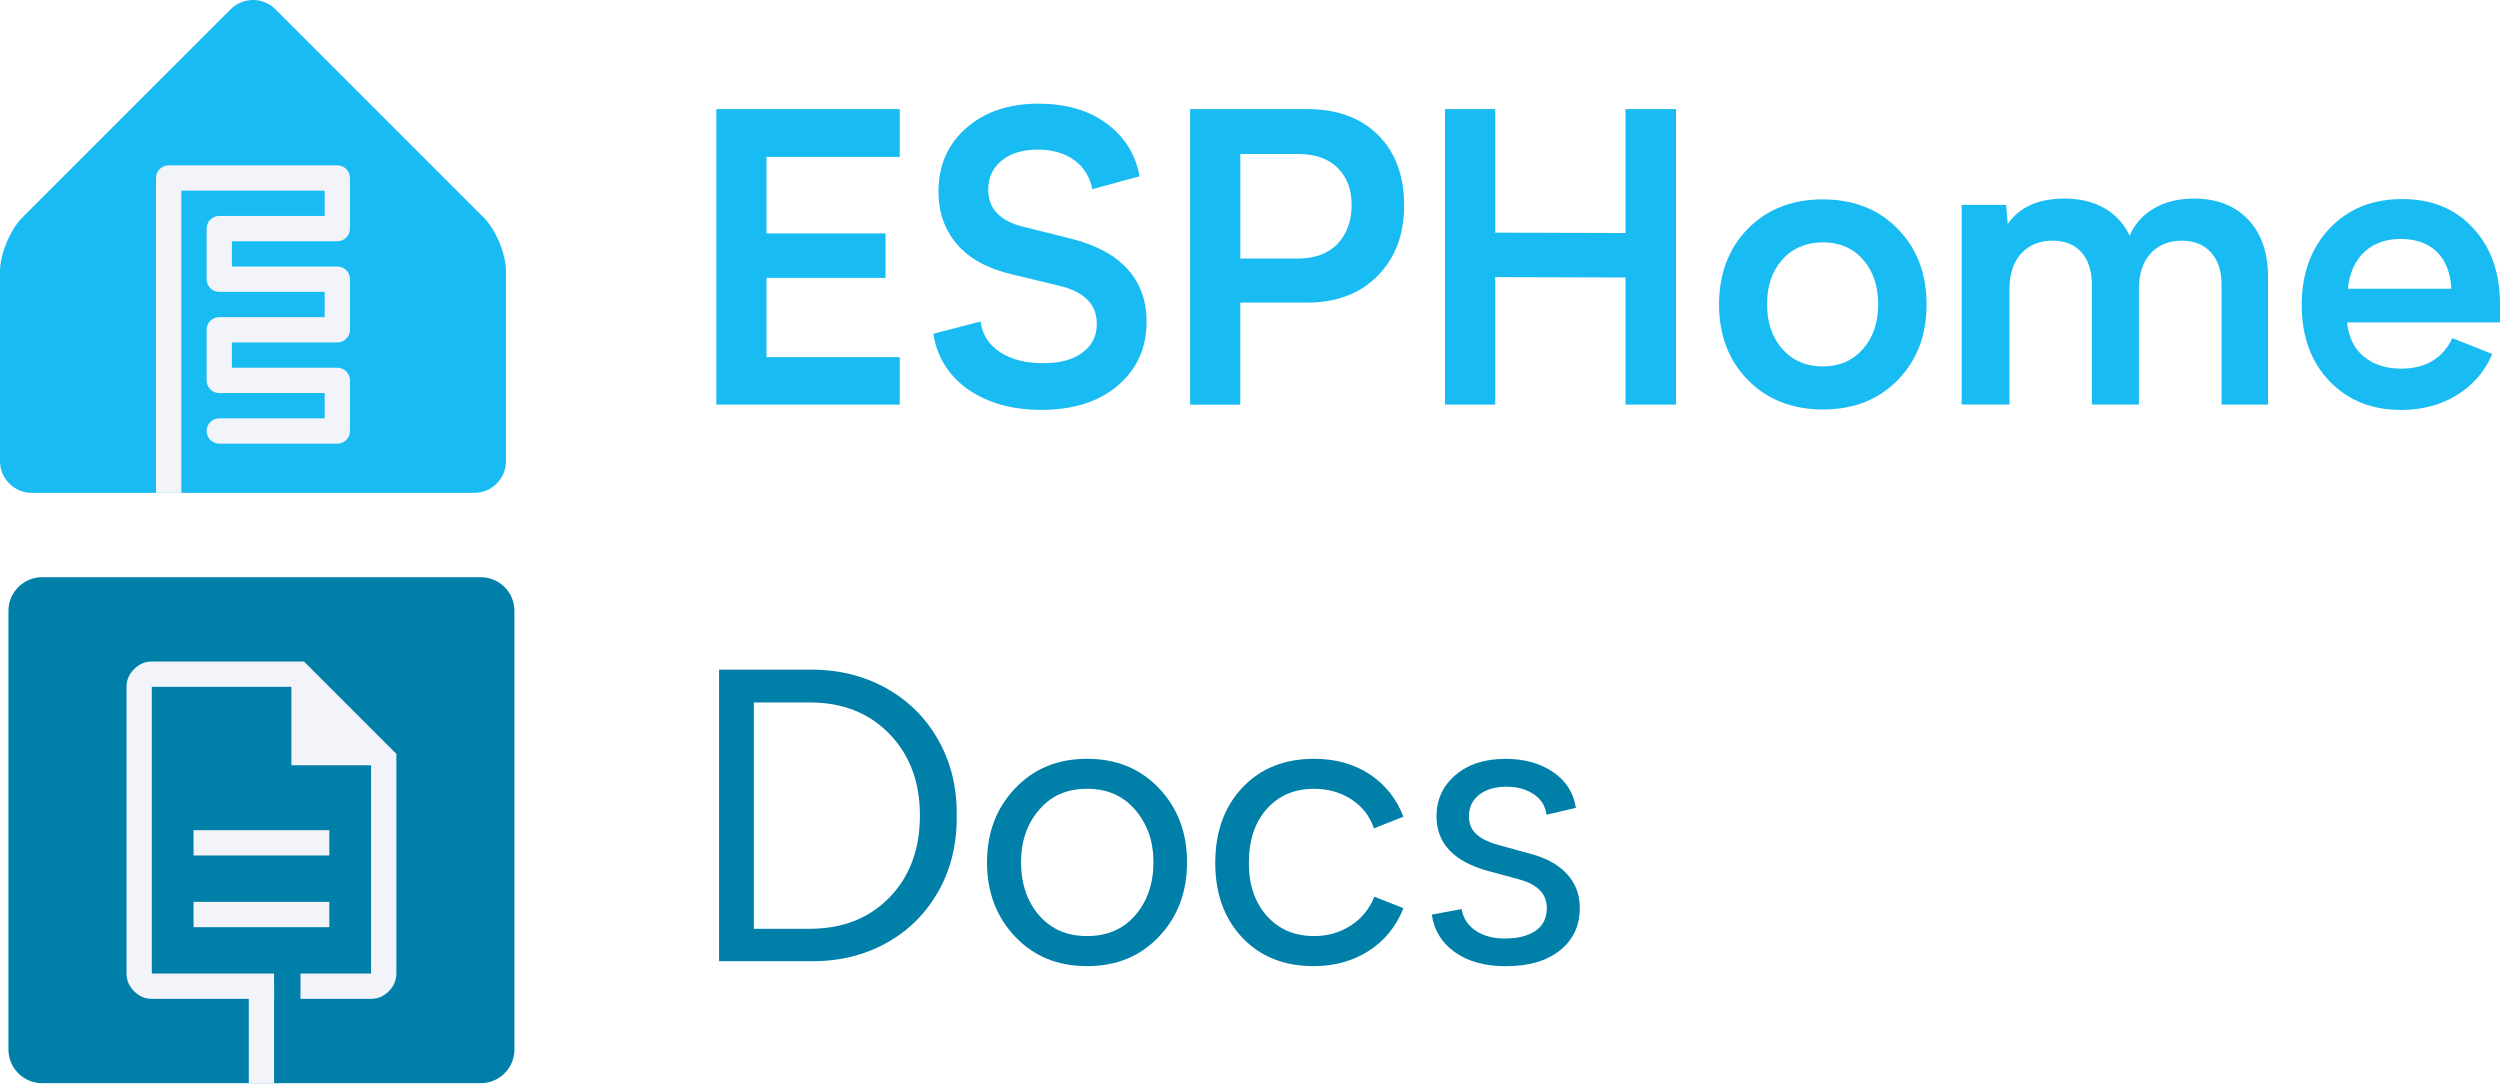
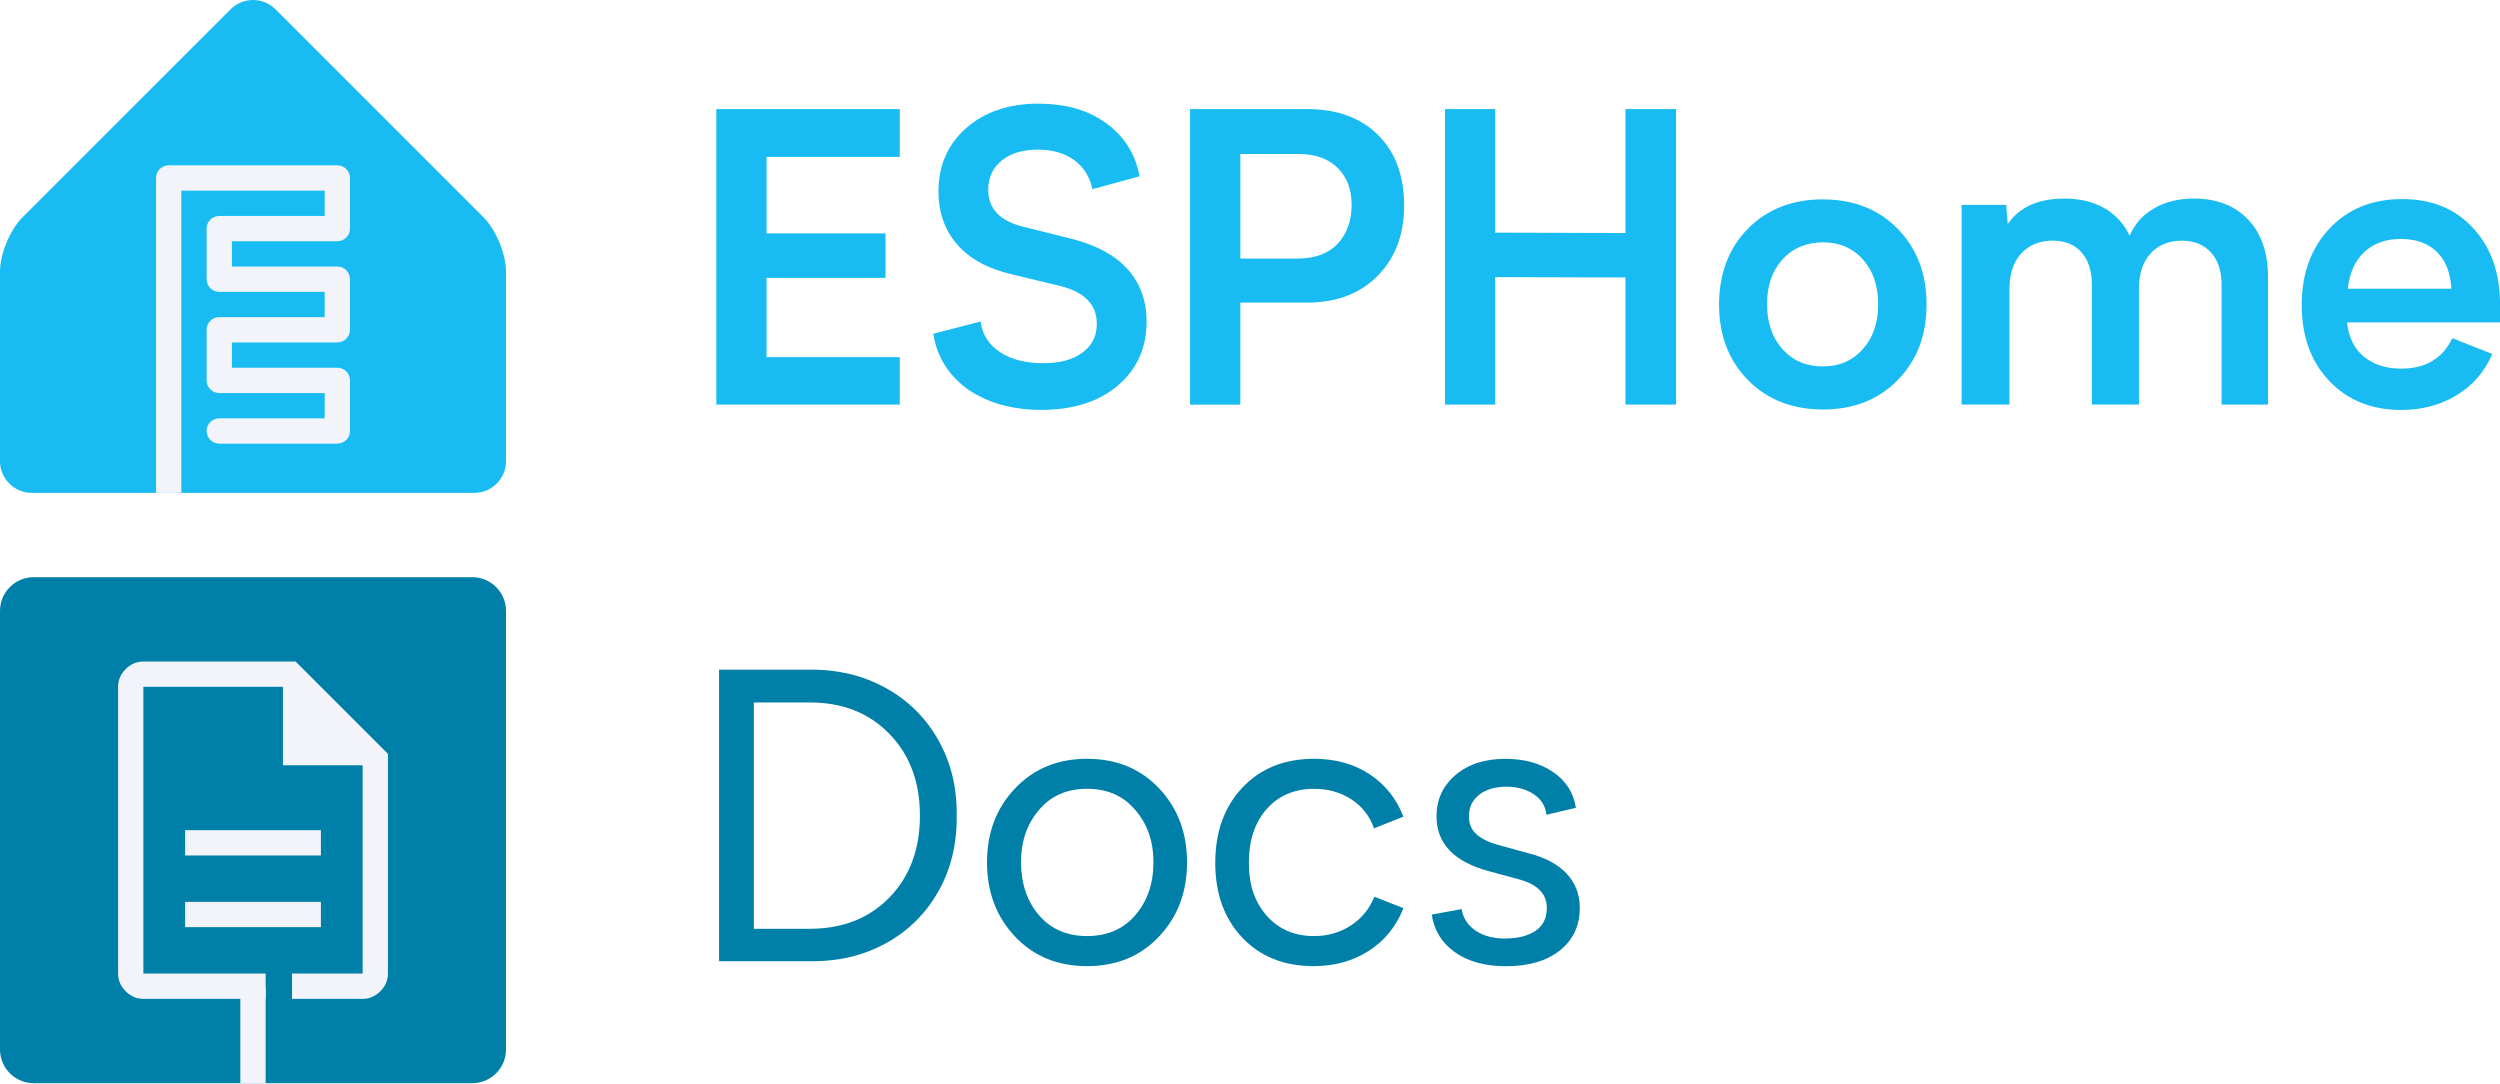
<svg xmlns="http://www.w3.org/2000/svg" id="Layer_2" data-name="Layer 2" viewBox="0 0 592.88 256.88">
  <defs>
    <style>
      .cls-1 {
        fill: #f2f4f9;
      }

      .cls-1, .cls-2, .cls-3 {
        stroke-width: 0px;
      }

      .cls-2 {
        fill: #18bcf2;
      }

      .cls-3 {
        fill: #007fa8;
      }
    </style>
  </defs>
  <g id="Layer_1-2" data-name="Layer 1">
    <g>
      <g>
        <path class="cls-2" d="M213.38,84.7v11.25h-43.5V25.87h43.5v11.34h-31.59v18.14h28.22v10.55h-28.22v18.8h31.59Z" />
        <path class="cls-2" d="M246.45,24.6c6.41,0,11.73,1.56,15.98,4.69,4.25,3.12,6.86,7.3,7.83,12.52l-11.2,3.05c-.63-3-2.09-5.31-4.38-6.94-2.3-1.62-5.13-2.44-8.51-2.44-3.63,0-6.5.87-8.62,2.6-2.13,1.73-3.19,4.04-3.19,6.91,0,4.53,2.81,7.47,8.44,8.81l11.44,2.86c5.91,1.53,10.33,3.96,13.27,7.29,2.94,3.33,4.41,7.43,4.41,12.3,0,6.25-2.27,11.3-6.8,15.16-4.53,3.86-10.59,5.79-18.19,5.79-6.84,0-12.63-1.61-17.34-4.83-4.66-3.34-7.41-7.75-8.25-13.22l11.2-2.91c.41,3.09,1.95,5.52,4.62,7.27,2.67,1.75,6.07,2.62,10.2,2.62s7.08-.84,9.35-2.51c2.27-1.67,3.4-3.94,3.4-6.82,0-4.5-2.81-7.47-8.44-8.91l-11.44-2.77c-5.88-1.34-10.29-3.73-13.24-7.15s-4.43-7.6-4.43-12.54c0-6.19,2.2-11.21,6.59-15.07,4.39-3.86,10.16-5.79,17.32-5.79Z" />
        <path class="cls-2" d="M333,48.7c0,6.88-2.09,12.44-6.26,16.69-4.17,4.25-9.79,6.38-16.85,6.38h-15.75v24.19h-11.91V25.87h27.75c7.12,0,12.74,2.06,16.85,6.16,4.11,4.11,6.16,9.66,6.16,16.66ZM320.53,48.42c0-3.53-1.1-6.4-3.3-8.6s-5.32-3.3-9.35-3.3h-13.73v24.8h13.55c4.12,0,7.3-1.17,9.52-3.52s3.33-5.47,3.33-9.38Z" />
        <path class="cls-2" d="M342.68,25.87h11.91v29.3l30.89.09v-29.39h12v70.08h-12v-30.14l-30.89-.09v30.23h-11.91V25.87Z" />
        <path class="cls-2" d="M432.33,47.29c7.25,0,13.16,2.33,17.72,6.98,4.56,4.66,6.84,10.64,6.84,17.95s-2.28,13.25-6.84,17.91c-4.56,4.66-10.47,6.98-17.72,6.98s-13.25-2.33-17.81-6.98c-4.56-4.66-6.84-10.62-6.84-17.91s2.28-13.34,6.84-17.98,10.5-6.96,17.81-6.96ZM432.33,86.9c3.88,0,7.02-1.37,9.45-4.1,2.42-2.73,3.63-6.29,3.63-10.66s-1.21-7.91-3.63-10.62c-2.42-2.7-5.57-4.05-9.45-4.05s-7.17,1.35-9.61,4.05c-2.44,2.7-3.66,6.24-3.66,10.62s1.22,7.93,3.66,10.66c2.44,2.74,5.64,4.1,9.61,4.1Z" />
        <path class="cls-2" d="M537.87,65.81v30.14h-11.02v-28.41c0-3.28-.84-5.84-2.53-7.69-1.69-1.84-3.98-2.77-6.89-2.77-3.09,0-5.56,1.01-7.41,3.02-1.84,2.02-2.77,4.84-2.77,8.46v27.38h-11.16v-28.41c0-3.28-.82-5.84-2.46-7.69-1.64-1.84-3.91-2.77-6.82-2.77-3.09,0-5.58,1.01-7.45,3.02s-2.81,4.84-2.81,8.46v27.38h-11.34v-47.34h10.55l.38,4.55c2.75-4.03,7.23-6.05,13.45-6.05,3.62,0,6.77.75,9.42,2.25,2.66,1.5,4.67,3.69,6.05,6.56,1.16-2.75,3.07-4.91,5.74-6.47,2.67-1.56,5.85-2.34,9.54-2.34,5.37,0,9.64,1.66,12.8,4.97,3.16,3.31,4.73,7.89,4.73,13.73Z" />
        <path class="cls-2" d="M592.88,76.45h-36.28c.38,3.56,1.72,6.28,4.03,8.16s5.25,2.81,8.81,2.81c5.78,0,9.83-2.41,12.14-7.22l9.47,3.75c-1.78,4.16-4.59,7.41-8.41,9.75s-8.23,3.52-13.2,3.52c-7,0-12.68-2.29-17.04-6.87-4.36-4.58-6.54-10.59-6.54-18.02s2.2-13.48,6.59-18.14c4.39-4.66,10.13-6.98,17.23-6.98s12.58,2.3,16.83,6.89,6.38,10.64,6.38,18.14v4.22ZM556.79,68.48h24.56c-.22-3.84-1.38-6.77-3.49-8.79s-4.95-3.02-8.51-3.02-6.41,1.02-8.62,3.07c-2.22,2.05-3.53,4.96-3.94,8.74Z" />
        <path class="cls-3" d="M226.88,193.4c.09,6.69-1.35,12.68-4.34,17.98s-7.14,9.41-12.47,12.33c-5.33,2.92-11.34,4.34-18.02,4.24h-21.52v-69.14h21.52c6.62-.06,12.61,1.38,17.95,4.31,5.34,2.94,9.52,7.06,12.52,12.38,3,5.31,4.45,11.28,4.36,17.91ZM218.16,193.4c0-7.94-2.41-14.39-7.24-19.36s-11.12-7.45-18.87-7.45h-13.27v53.67h13.27c7.78,0,14.08-2.48,18.89-7.43,4.81-4.95,7.22-11.43,7.22-19.43Z" />
        <path class="cls-3" d="M257.79,179.95c6.97,0,12.66,2.34,17.09,7.01,4.42,4.67,6.63,10.52,6.63,17.55s-2.21,12.89-6.63,17.58c-4.42,4.69-10.12,7.03-17.09,7.03s-12.66-2.34-17.09-7.03c-4.42-4.69-6.63-10.55-6.63-17.58s2.22-12.88,6.66-17.55c4.44-4.67,10.12-7.01,17.06-7.01ZM257.79,221.99c4.75,0,8.55-1.62,11.39-4.88,2.91-3.34,4.36-7.55,4.36-12.61s-1.45-9.12-4.36-12.47c-2.81-3.31-6.61-4.97-11.39-4.97s-8.53,1.66-11.34,4.97c-2.88,3.31-4.31,7.47-4.31,12.47s1.44,9.3,4.31,12.61c2.84,3.25,6.62,4.88,11.34,4.88Z" />
        <path class="cls-3" d="M311.63,179.95c5.09,0,9.49,1.23,13.2,3.68,3.7,2.45,6.37,5.81,7.99,10.05l-6.98,2.77c-1-2.91-2.78-5.2-5.34-6.87-2.56-1.67-5.52-2.51-8.86-2.51-4.66,0-8.4,1.59-11.23,4.78s-4.24,7.44-4.24,12.75,1.42,9.42,4.27,12.61,6.58,4.78,11.2,4.78c3.25,0,6.16-.84,8.72-2.51,2.56-1.67,4.42-3.94,5.58-6.82l6.89,2.72c-1.75,4.38-4.51,7.76-8.27,10.15s-8.1,3.59-13.01,3.59c-7.03,0-12.68-2.26-16.95-6.77-4.27-4.52-6.4-10.43-6.4-17.74s2.15-13.29,6.45-17.84,9.96-6.82,16.99-6.82Z" />
        <path class="cls-3" d="M357.03,222.56c2.94,0,5.3-.6,7.1-1.8,1.8-1.2,2.7-3.02,2.7-5.46,0-3.31-2.19-5.56-6.56-6.75l-7.08-1.92c-8.34-2.22-12.52-6.56-12.52-13.03,0-3.97,1.5-7.23,4.5-9.8,3-2.56,6.95-3.84,11.86-3.84,4.47,0,8.23,1.05,11.3,3.14,3.06,2.09,4.86,4.92,5.39,8.48l-6.98,1.64c-.22-2.03-1.21-3.65-2.98-4.85-1.77-1.2-3.95-1.8-6.54-1.8s-4.84.64-6.45,1.92c-1.61,1.28-2.41,2.98-2.41,5.11,0,1.72.58,3.12,1.73,4.2,1.16,1.08,2.92,1.95,5.3,2.6l6.98,1.92c4,1,7.05,2.61,9.14,4.83,2.09,2.22,3.14,4.94,3.14,8.16,0,4.22-1.57,7.58-4.71,10.08-3.14,2.5-7.41,3.75-12.82,3.75-4.94,0-8.97-1.11-12.09-3.33-3.12-2.22-4.95-5.19-5.48-8.91l7.08-1.31c.34,2.13,1.44,3.82,3.28,5.09,1.84,1.27,4.22,1.9,7.12,1.9Z" />
      </g>
-       <rect class="cls-3" x="2" y="136.88" width="120" height="120" rx="8" ry="8" />
      <g>
        <path class="cls-2" d="M120,109.38c0,4.12-3.38,7.5-7.5,7.5H7.5c-4.12,0-7.5-3.38-7.5-7.5v-45c0-4.12,2.39-9.89,5.3-12.8L54.7,2.19c2.92-2.92,7.69-2.92,10.61,0l49.39,49.39c2.92,2.92,5.3,8.68,5.3,12.8v45Z" />
        <path class="cls-1" d="M80,39.21h-40c-1.66,0-3,1.34-3,3v74.67h6V45.21h34v6h-25c-1.66,0-3,1.34-3,3v12c0,1.66,1.34,3,3,3h25v6h-25c-1.66,0-3,1.34-3,3v12c0,1.66,1.34,3,3,3h25v6h-25c-1.66,0-3,1.34-3,3s1.34,3,3,3h28c1.66,0,3-1.34,3-3v-12c0-1.66-1.34-3-3-3h-25v-6h25c1.66,0,3-1.34,3-3v-12c0-1.66-1.34-3-3-3h-25v-6h25c1.66,0,3-1.34,3-3v-12c0-1.66-1.34-3-3-3Z" />
      </g>
-       <rect class="cls-1" x="59" y="234.21" width="6" height="22.68" />
      <g>
-         <rect class="cls-1" x="45.9" y="213.88" width="32.2" height="6" />
-         <path class="cls-1" d="M72.1,156.88h-36.1c-1.6,0-3,.6-4.2,1.8s-1.8,2.6-1.8,4.2v68c0,1.6.6,3,1.8,4.2,1.2,1.2,2.6,1.8,4.2,1.8h29v-6h-29v-68h33.1v18.6h18.9v49.4h-16.74v6h16.74c1.6,0,3-.6,4.2-1.8,1.2-1.2,1.8-2.6,1.8-4.2v-52.1l-21.9-21.9Z" />
-         <rect class="cls-1" x="45.9" y="196.88" width="32.2" height="6" />
+         <rect class="cls-3" x="0" y="136.88" width="120" height="120" rx="8" ry="8" />
+         <rect class="cls-1" x="57" y="234.21" width="6" height="22.68" />
+         <g>
+           <rect class="cls-1" x="43.9" y="213.88" width="32.2" height="6" />
+           <path class="cls-1" d="M70.1,156.88h-36.1c-1.6,0-3,.6-4.2,1.8s-1.8,2.6-1.8,4.2v68c0,1.6.6,3,1.8,4.2,1.2,1.2,2.6,1.8,4.2,1.8h29v-6h-29v-68h33.1v18.6h18.9v49.4h-16.74v6h16.74c1.6,0,3-.6,4.2-1.8,1.2-1.2,1.8-2.6,1.8-4.2v-52.1l-21.9-21.9Z" />
+           <rect class="cls-1" x="43.9" y="196.88" width="32.2" height="6" />
+         </g>
      </g>
    </g>
  </g>
</svg>
